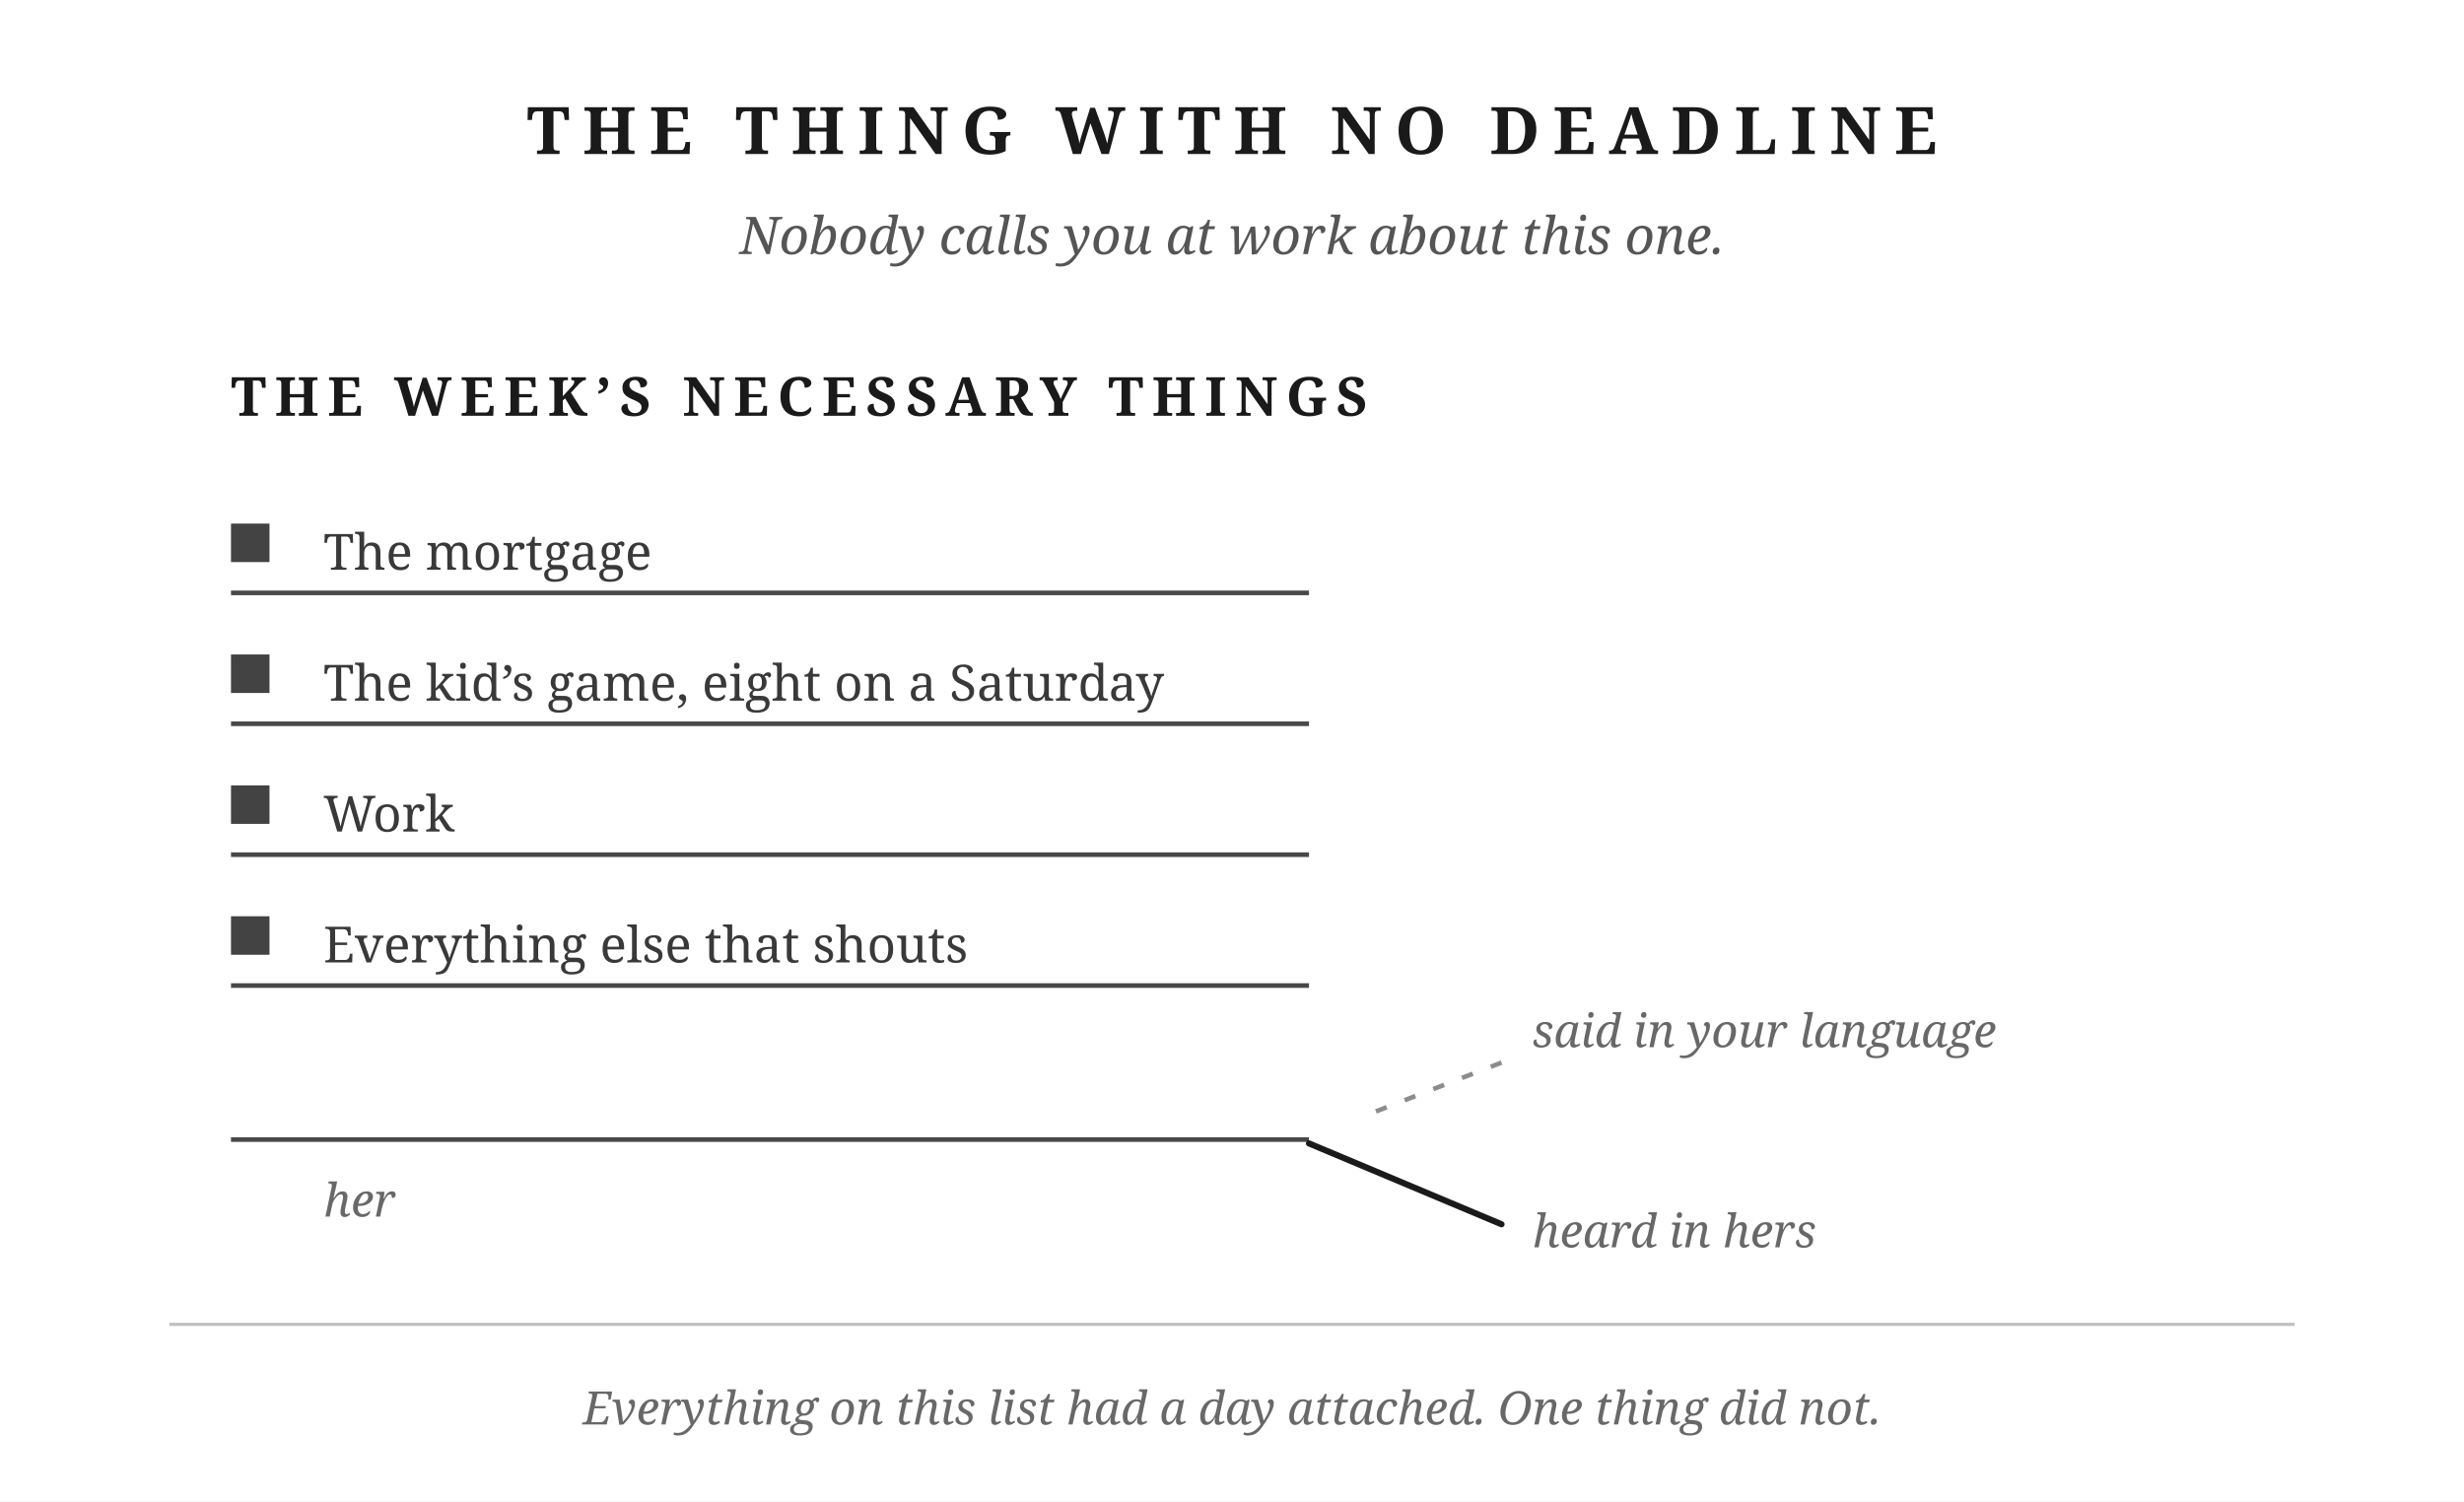
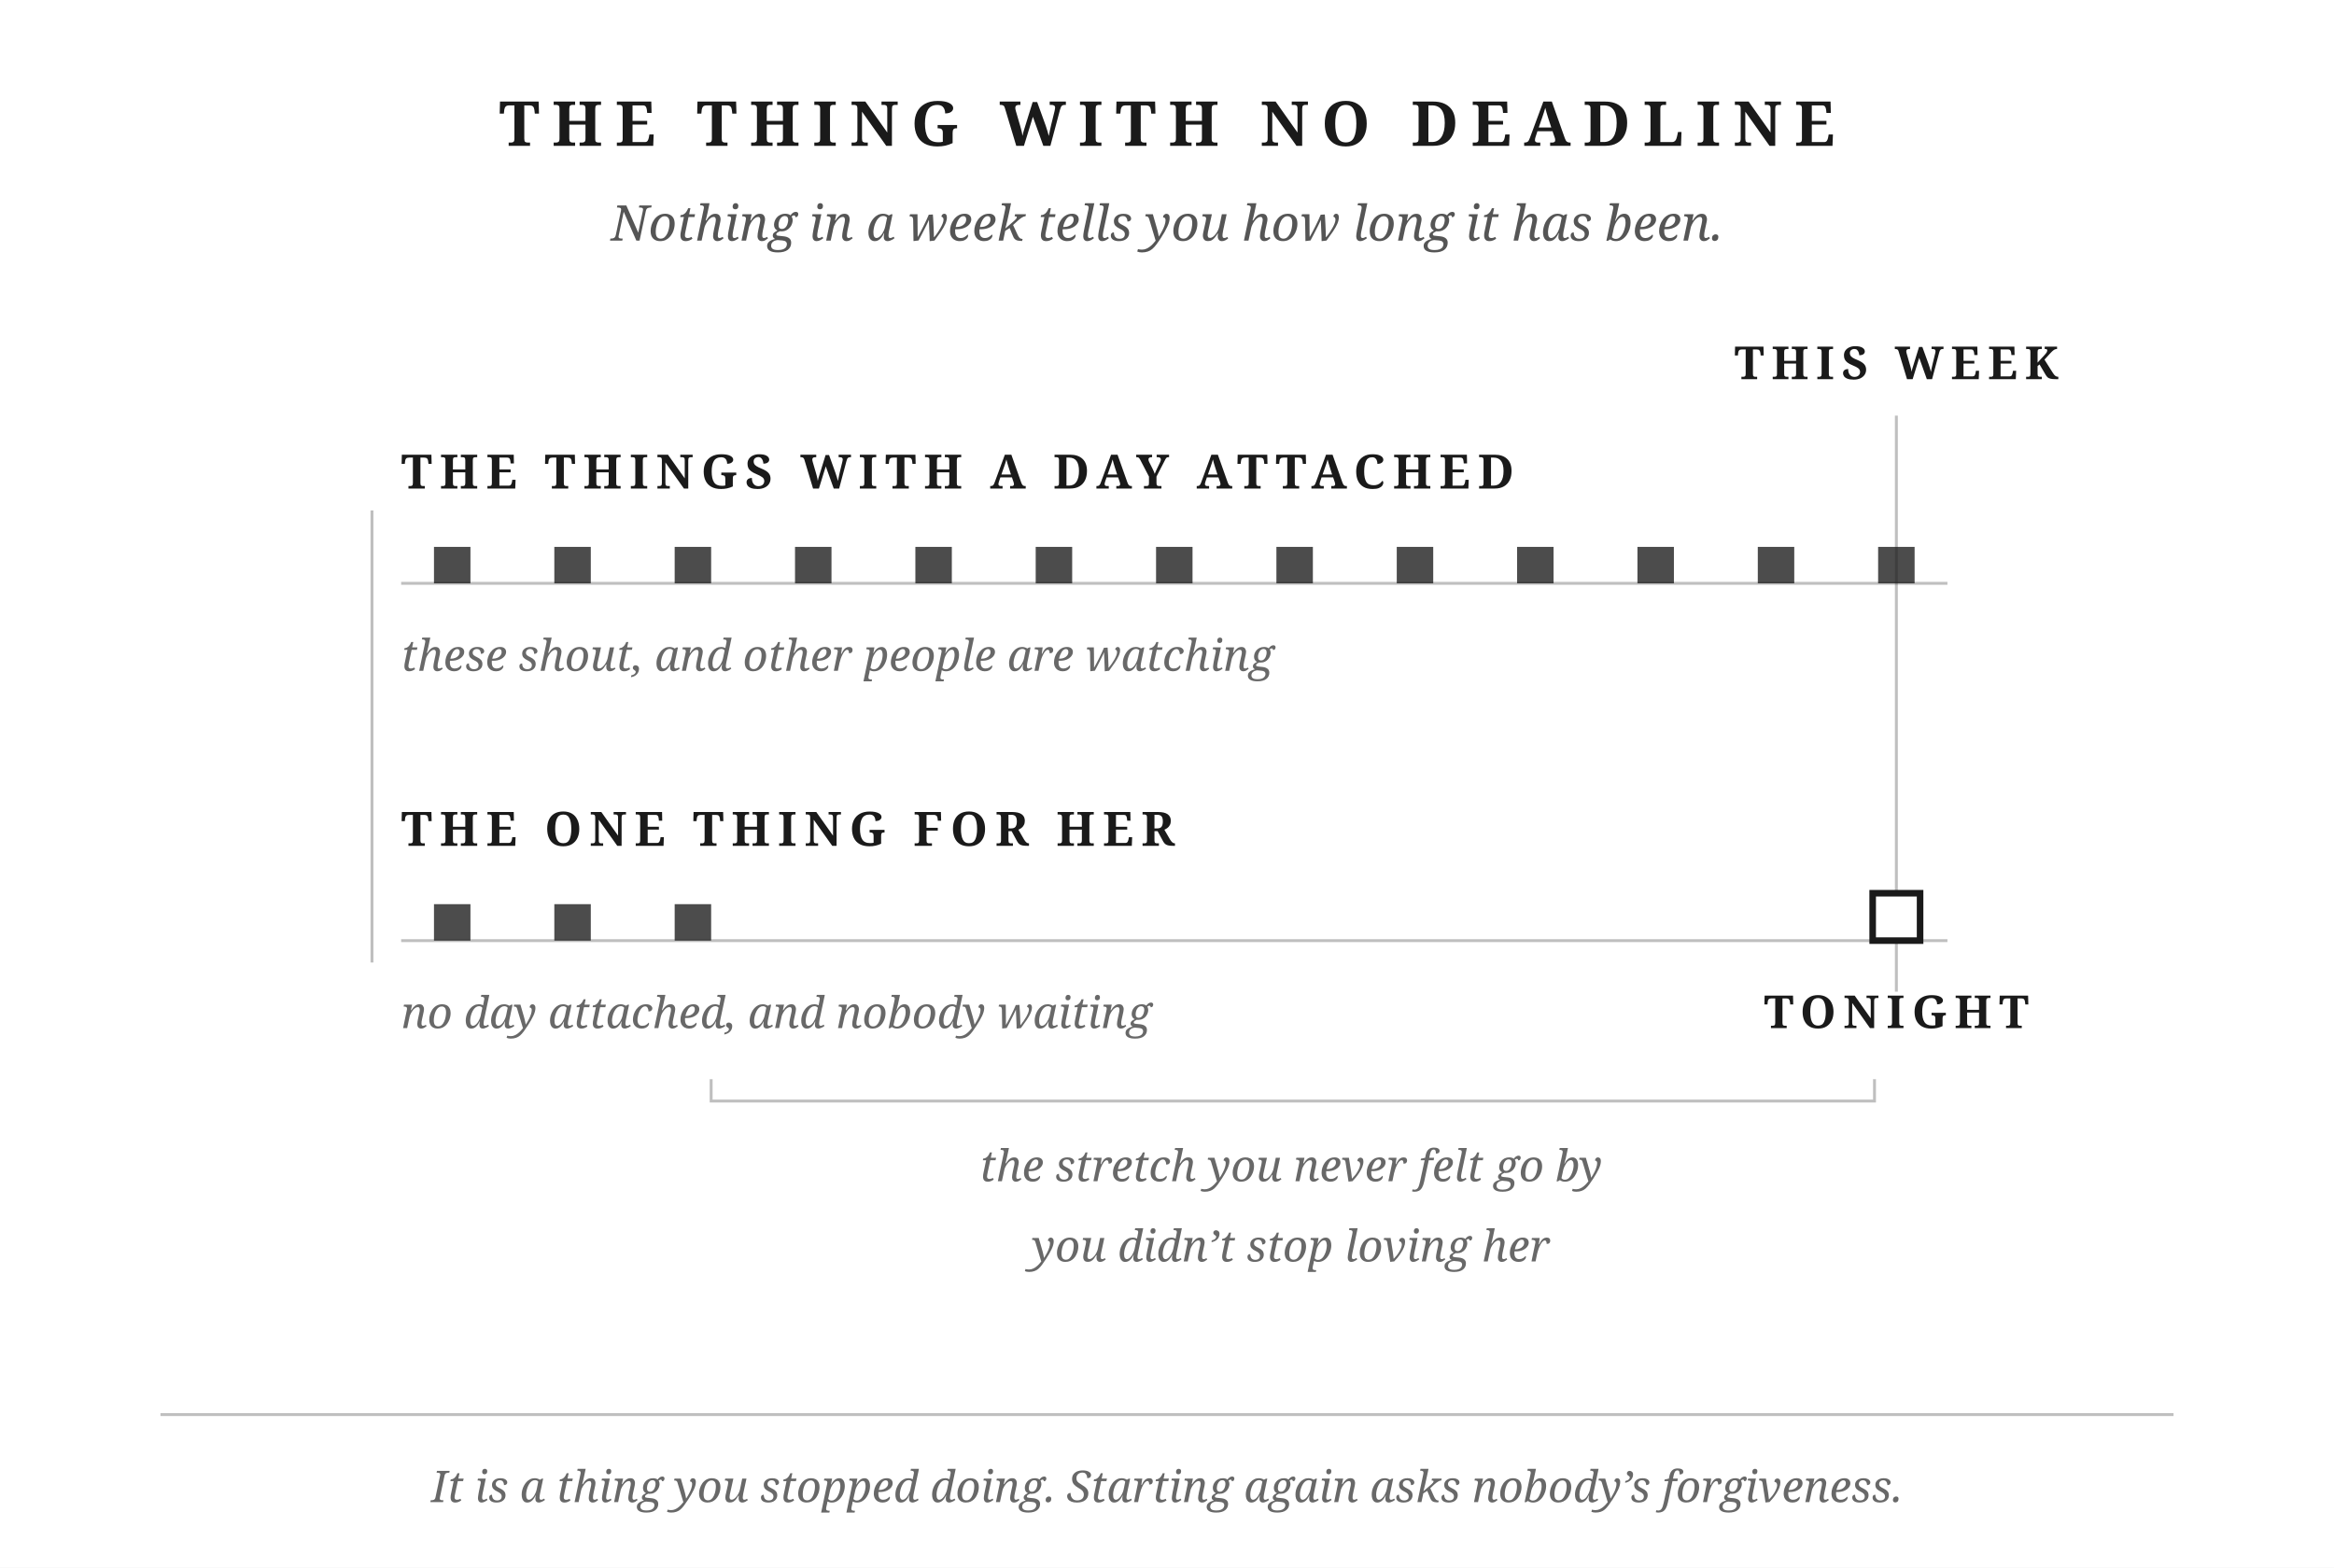
- <svg xmlns="http://www.w3.org/2000/svg" viewBox="0 0 640 390" style="color:#1a1a1a" role="img" aria-label="The Thing With No Deadline">
+ <svg xmlns="http://www.w3.org/2000/svg" viewBox="0 0 640 430" style="color:#1a1a1a" role="img" aria-label="The Thing With No Deadline">
  <style>
    .ttl{font:600 17px Georgia,serif;letter-spacing:.20em;text-anchor:middle}
    .sub{font:italic 13.5px Georgia,serif;text-anchor:middle;opacity:.74}
-     .lbl{font:600 14px Georgia,serif;letter-spacing:.16em;text-anchor:start}
-     .txt{font:13px Georgia,serif;opacity:.86;text-anchor:start}
+     .lbl{font:600 13px Georgia,serif;letter-spacing:.16em;text-anchor:start}
+     .lblc{font:600 12.5px Georgia,serif;letter-spacing:.16em;text-anchor:middle}
    .cap{font:italic 12px Georgia,serif;opacity:.66;text-anchor:middle}
    .capl{font:italic 12px Georgia,serif;opacity:.66;text-anchor:start}
    .rule{stroke:currentColor;stroke-width:.8;opacity:.28}
  </style>
-   <rect x="0" y="0" width="640" height="390" fill="#ffffff" />
+   <rect x="0" y="0" width="640" height="430" fill="#ffffff" />
  <g fill="currentColor">
    <text class="ttl" x="320" y="40">THE THING WITH NO DEADLINE</text>
-     <text class="sub" x="320" y="66">Nobody calls you at work about this one.</text>
+     <text class="sub" x="320" y="66">Nothing in a week tells you how long it has been.</text>
+   </g>
+   <g class="rule" fill="none">
+     <path d="M102 140v124" />
+   </g>
+   <g class="rule" fill="none">
+     <path d="M520 114v158" />
+   </g>
+   <g class="rule" fill="none">
+     <path d="M110 160h424" />
+   </g>
+   <g fill="currentColor" opacity=".78">
+     <rect x="119" y="150" width="10" height="10" />
+     <rect x="152" y="150" width="10" height="10" />
+     <rect x="185" y="150" width="10" height="10" />
+     <rect x="218" y="150" width="10" height="10" />
+     <rect x="251" y="150" width="10" height="10" />
+     <rect x="284" y="150" width="10" height="10" />
+     <rect x="317" y="150" width="10" height="10" />
+     <rect x="350" y="150" width="10" height="10" />
+     <rect x="383" y="150" width="10" height="10" />
+     <rect x="416" y="150" width="10" height="10" />
+     <rect x="449" y="150" width="10" height="10" />
+     <rect x="482" y="150" width="10" height="10" />
+     <rect x="515" y="150" width="10" height="10" />
+   </g>
+   <g class="rule" fill="none">
+     <path d="M110 258h424" />
  </g>
  <g fill="currentColor">
-     <text class="lbl" x="60" y="108">THE WEEK’S NECESSARY THINGS</text>
+     <g opacity=".78">
+       <rect x="119" y="248" width="10" height="10" />
+       <rect x="152" y="248" width="10" height="10" />
+       <rect x="185" y="248" width="10" height="10" />
+     </g>
+     <rect x="513.5" y="245" width="13" height="13" fill="#ffffff" stroke="currentColor" stroke-width="1.8" />
  </g>
-   <g fill="currentColor" opacity=".82">
-     <rect x="60" y="136" width="10" height="10" />
-     <rect x="60" y="170" width="10" height="10" />
-     <rect x="60" y="204" width="10" height="10" />
-     <rect x="60" y="238" width="10" height="10" />
-   </g>
-   <g fill="none" stroke="currentColor" stroke-width="1.2" opacity=".8">
-     <path d="M60 154h280" />
-     <path d="M60 188h280" />
-     <path d="M60 222h280" />
-     <path d="M60 256h280" />
+   <g class="rule" fill="none">
+     <path d="M195 296v6h319v-6" />
  </g>
  <g fill="currentColor">
-     <text class="txt" x="84" y="148">The mortgage</text>
-     <text class="txt" x="84" y="182">The kid’s game, eight on a Saturday</text>
-     <text class="txt" x="84" y="216">Work</text>
-     <text class="txt" x="84" y="250">Everything else that shouts</text>
+     <text class="lbl" x="110" y="134">THE THINGS WITH A DAY ATTACHED</text>
+     <text class="capl" x="110" y="184">these shout, and other people are watching</text>
+     <text class="lbl" x="110" y="232">THE ONE THING FOR HER</text>
+     <text class="capl" x="110" y="282">no day attached, and nobody waiting</text>
+     <text class="lblc" x="520" y="104">THIS WEEK</text>
+     <text class="lblc" x="520" y="282">TONIGHT</text>
+     <text class="cap" x="354" y="324">the stretch you never felt go by</text>
+     <text class="cap" x="354" y="346">you didn’t stop loving her</text>
  </g>
-   <g fill="none" stroke="currentColor" stroke-width="1.2" opacity=".8">
-     <path d="M60 296h280" />
+   <g class="rule" fill="none">
+     <path d="M44 388h552" />
  </g>
  <g fill="currentColor">
-     <text class="capl" x="84" y="316">her</text>
-   </g>
-   <g fill="none" stroke="currentColor" stroke-width="1.2" stroke-dasharray="3 5" opacity=".5">
-     <path d="M390 276 354 290" />
-   </g>
-   <g fill="none" stroke="currentColor" stroke-width="1.6" stroke-linecap="round">
-     <path d="M390 318 340 297" />
-   </g>
-   <g fill="currentColor">
-     <text class="capl" x="398" y="272">said in your language</text>
-     <text class="capl" x="398" y="324">heard in hers</text>
-   </g>
-   <g class="rule" fill="none">
-     <path d="M44 344h552" />
-   </g>
-   <g fill="currentColor">
-     <text class="cap" x="320" y="370">Everything on this list had a day attached. One thing did not.</text>
+     <text class="cap" x="320" y="412">It is a thing you stopped doing. Starting again asks nobody’s forgiveness.</text>
  </g>
</svg>
